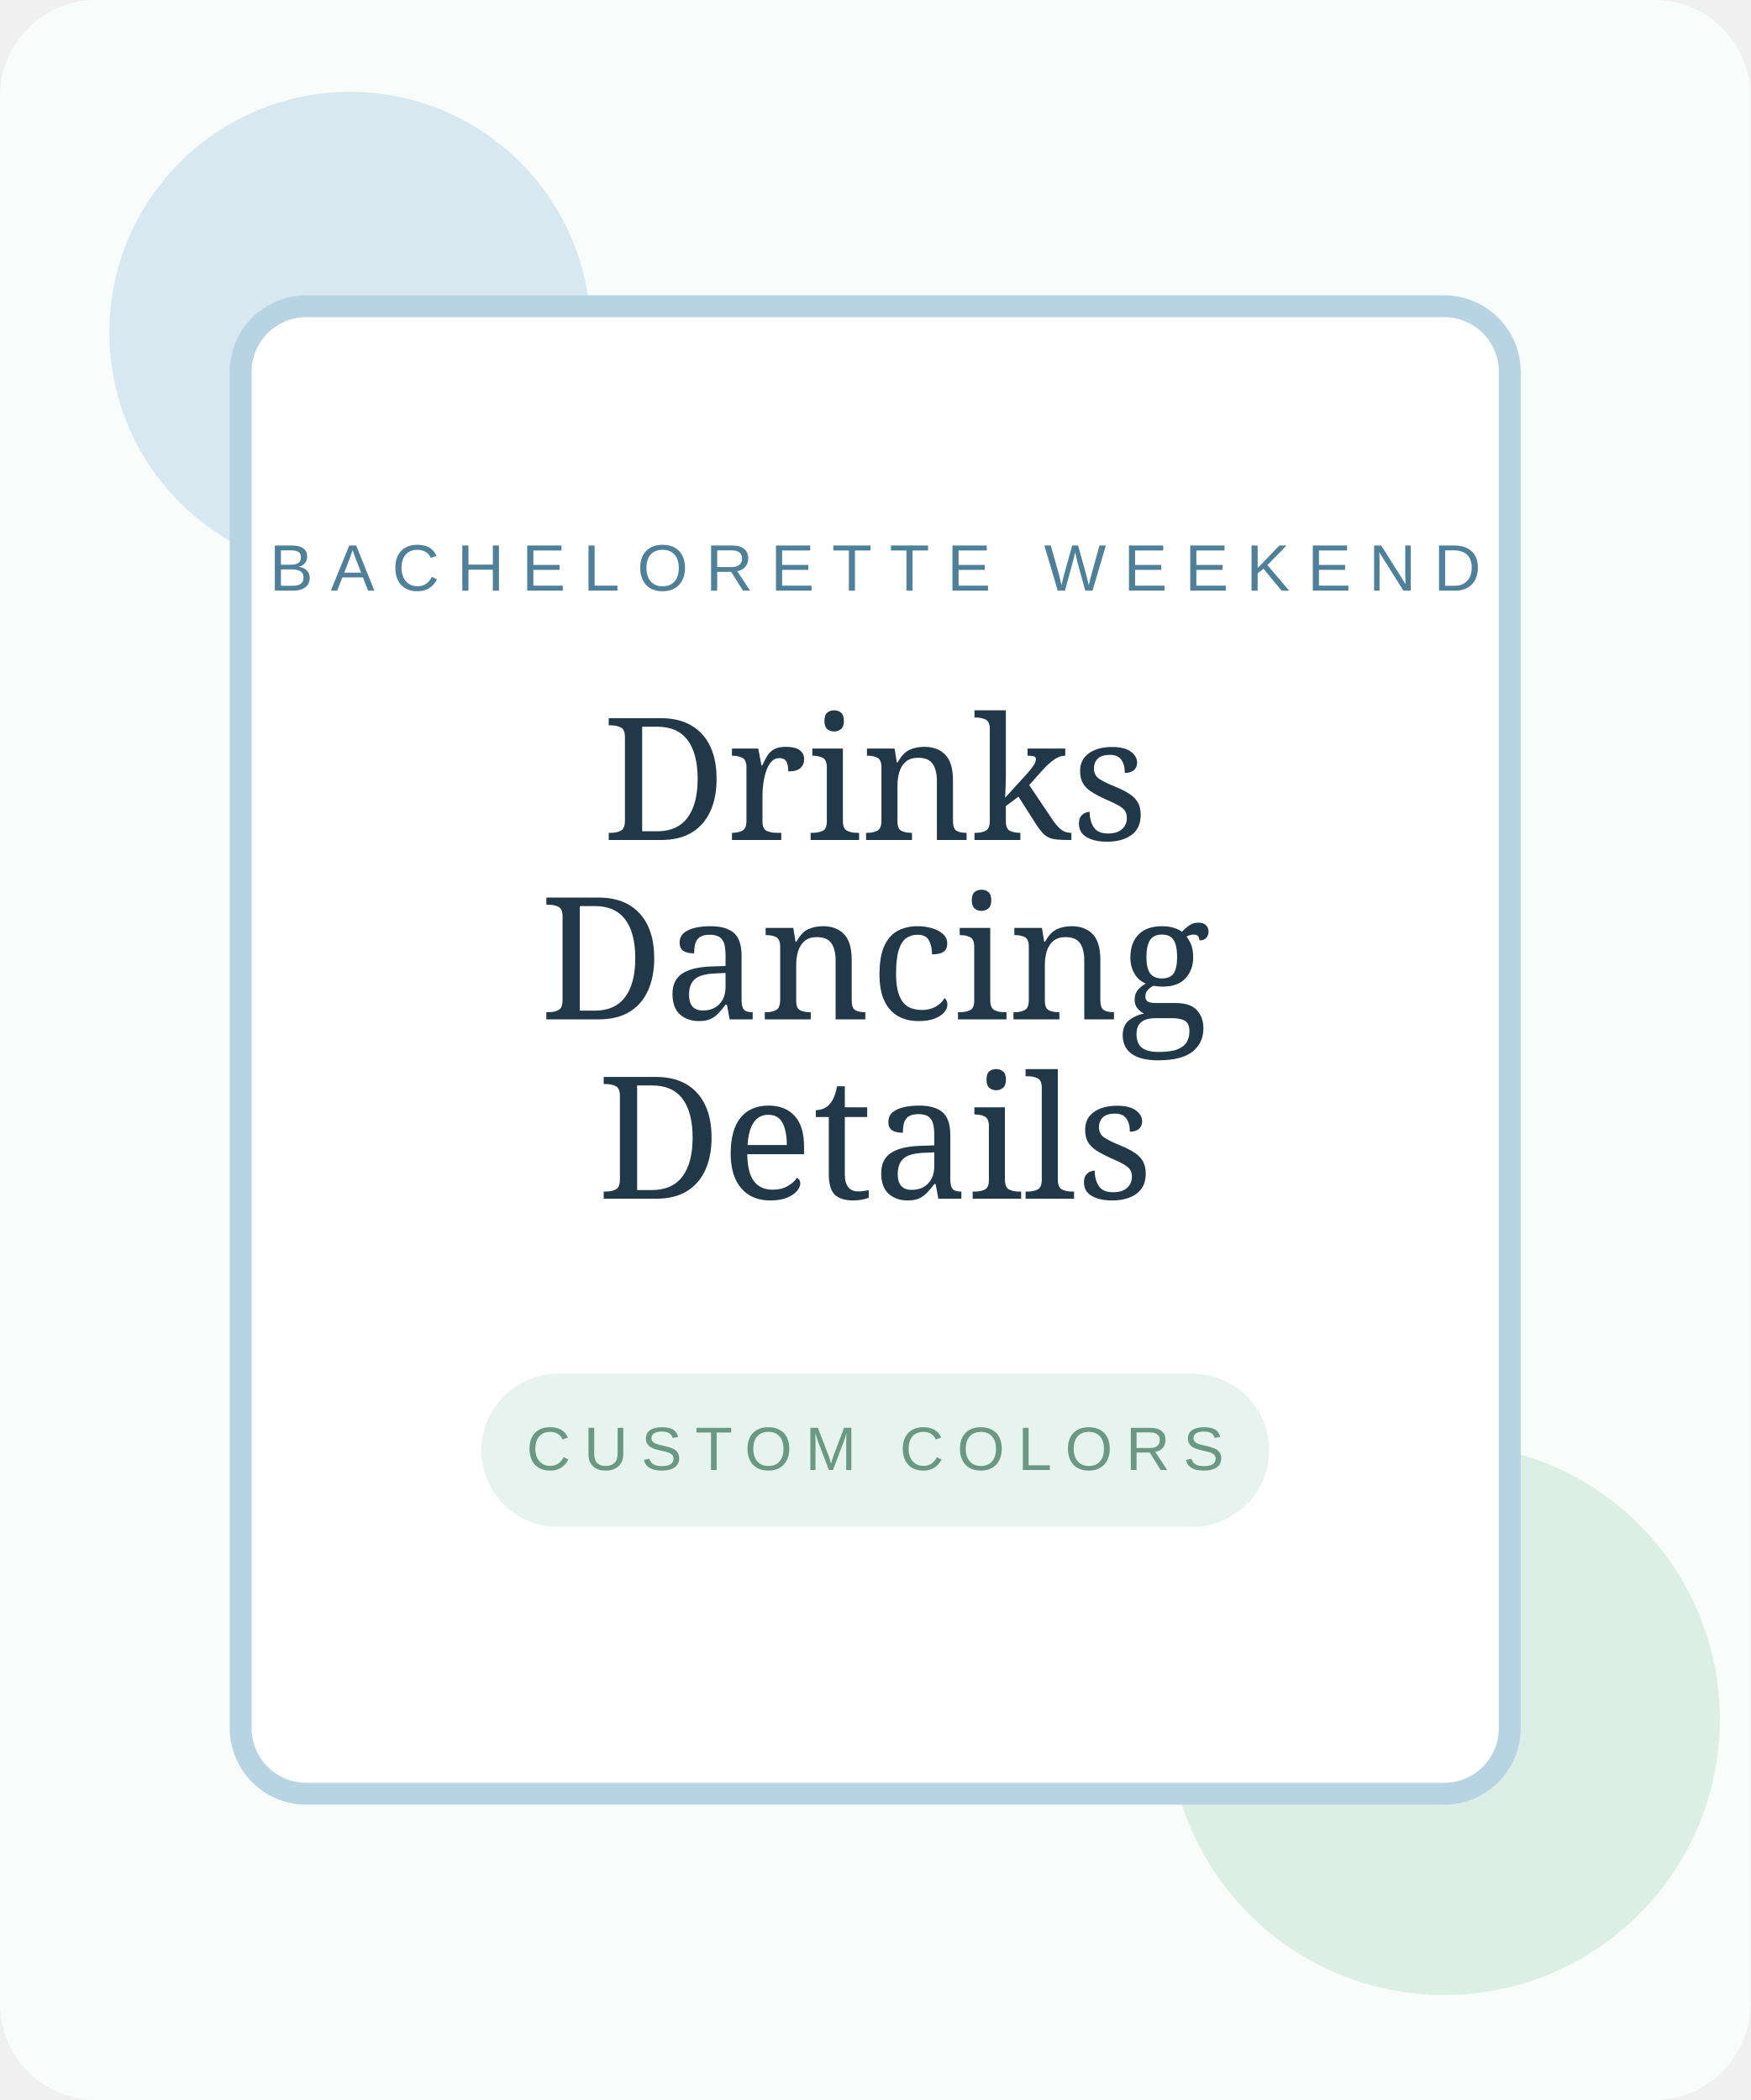
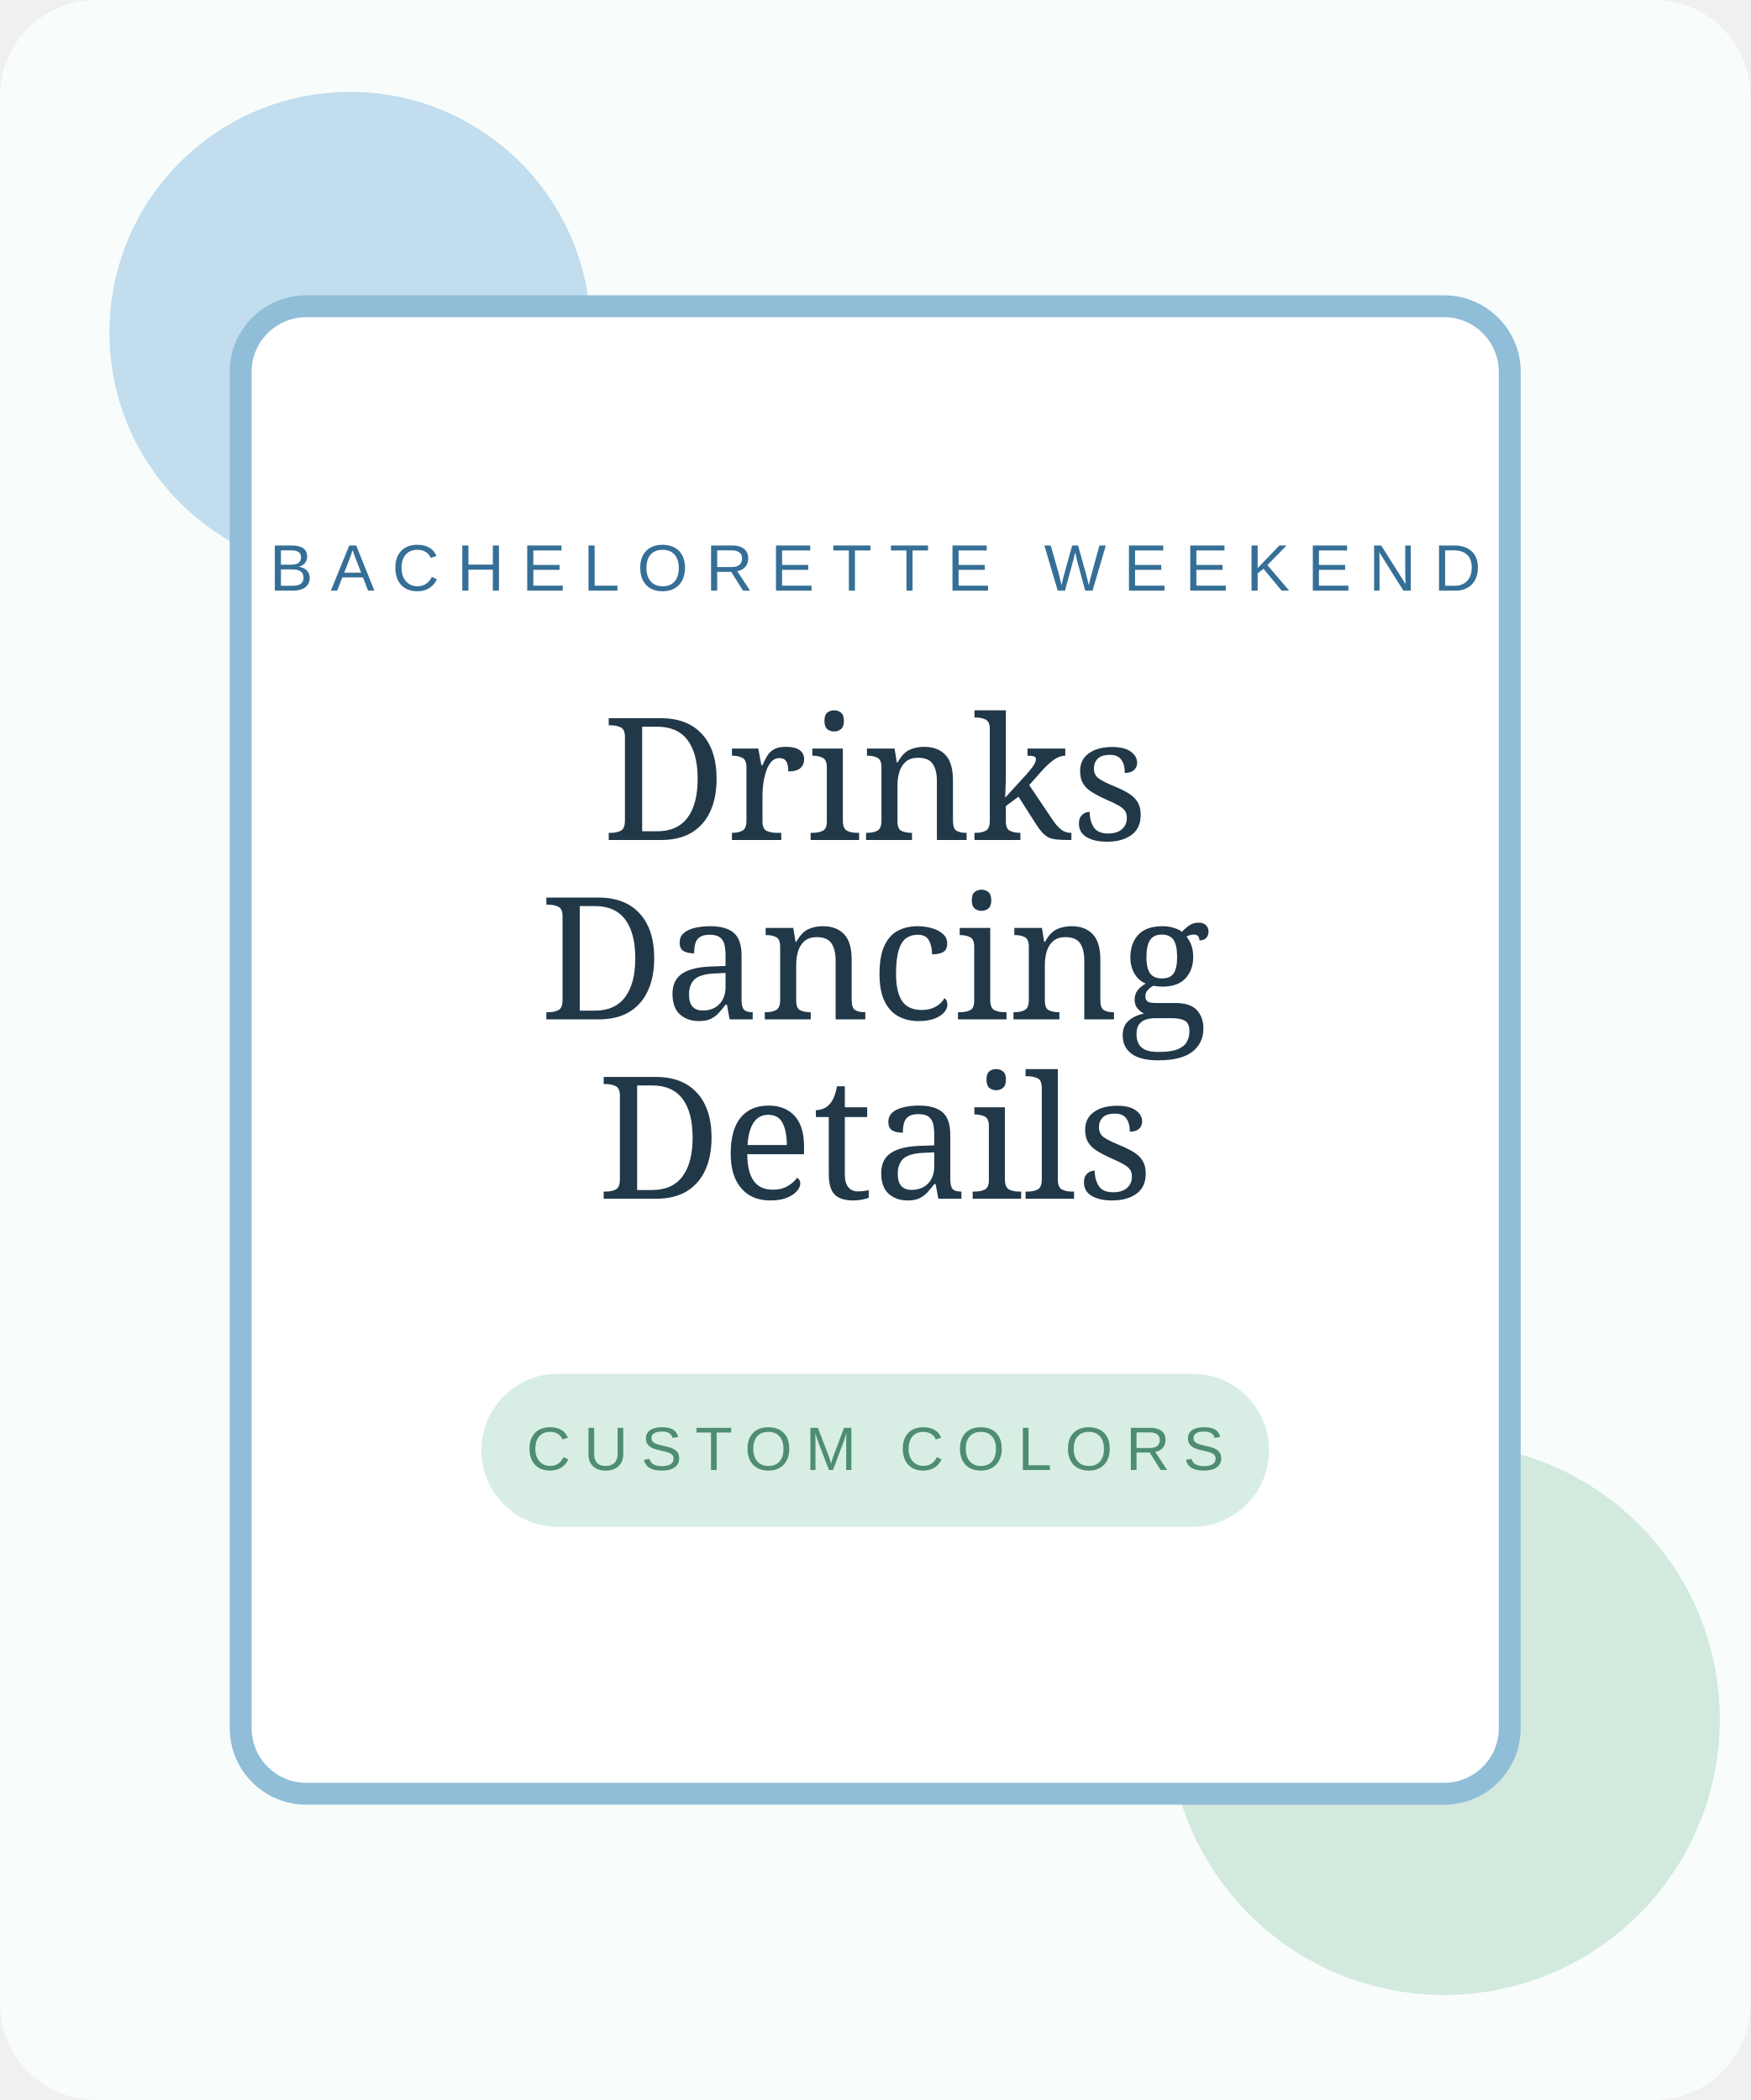
<svg xmlns="http://www.w3.org/2000/svg" width="800" height="960" viewBox="0 0 800 960" fill="none">
  <rect width="800" height="960" rx="44" fill="#F8FDFC" />
-   <circle cx="160" cy="152" r="110" fill="#D7E8F0" />
-   <circle cx="660" cy="786" r="126" fill="#DCEFE7" />
-   <rect x="110" y="140" width="580" height="680" rx="30" fill="#FFFFFF" stroke="#B8D4E3" stroke-width="10" />
-   <text x="400" y="270" text-anchor="middle" fill="#4F8099" font-size="30" font-family="Arial, sans-serif" letter-spacing="8">BACHELORETTE WEEKEND</text>
+   <circle cx="160" cy="152" r="110" fill="#C2DDED" />
+   <circle cx="660" cy="786" r="126" fill="#D2E9DE" />
+   <rect x="110" y="140" width="580" height="680" rx="30" fill="#FFFFFF" stroke="#90BDD7" stroke-width="10" />
+   <text x="400" y="270" text-anchor="middle" fill="#356F97" font-size="30" font-family="Arial, sans-serif" letter-spacing="8">BACHELORETTE WEEKEND</text>
  <text x="400" y="384" text-anchor="middle" fill="#213849" font-size="78" font-family="Georgia, serif">Drinks</text>
  <text x="400" y="466" text-anchor="middle" fill="#213849" font-size="78" font-family="Georgia, serif">Dancing</text>
  <text x="400" y="548" text-anchor="middle" fill="#213849" font-size="78" font-family="Georgia, serif">Details</text>
-   <rect x="220" y="628" width="360" height="70" rx="35" fill="#E6F3EE" />
-   <text x="400" y="672" text-anchor="middle" fill="#6B9883" font-size="28" font-family="Arial, sans-serif" letter-spacing="6">CUSTOM COLORS</text>
+   <rect x="220" y="628" width="360" height="70" rx="35" fill="#D8EEE4" />
+   <text x="400" y="672" text-anchor="middle" fill="#4F8D72" font-size="28" font-family="Arial, sans-serif" letter-spacing="6">CUSTOM COLORS</text>
</svg>
